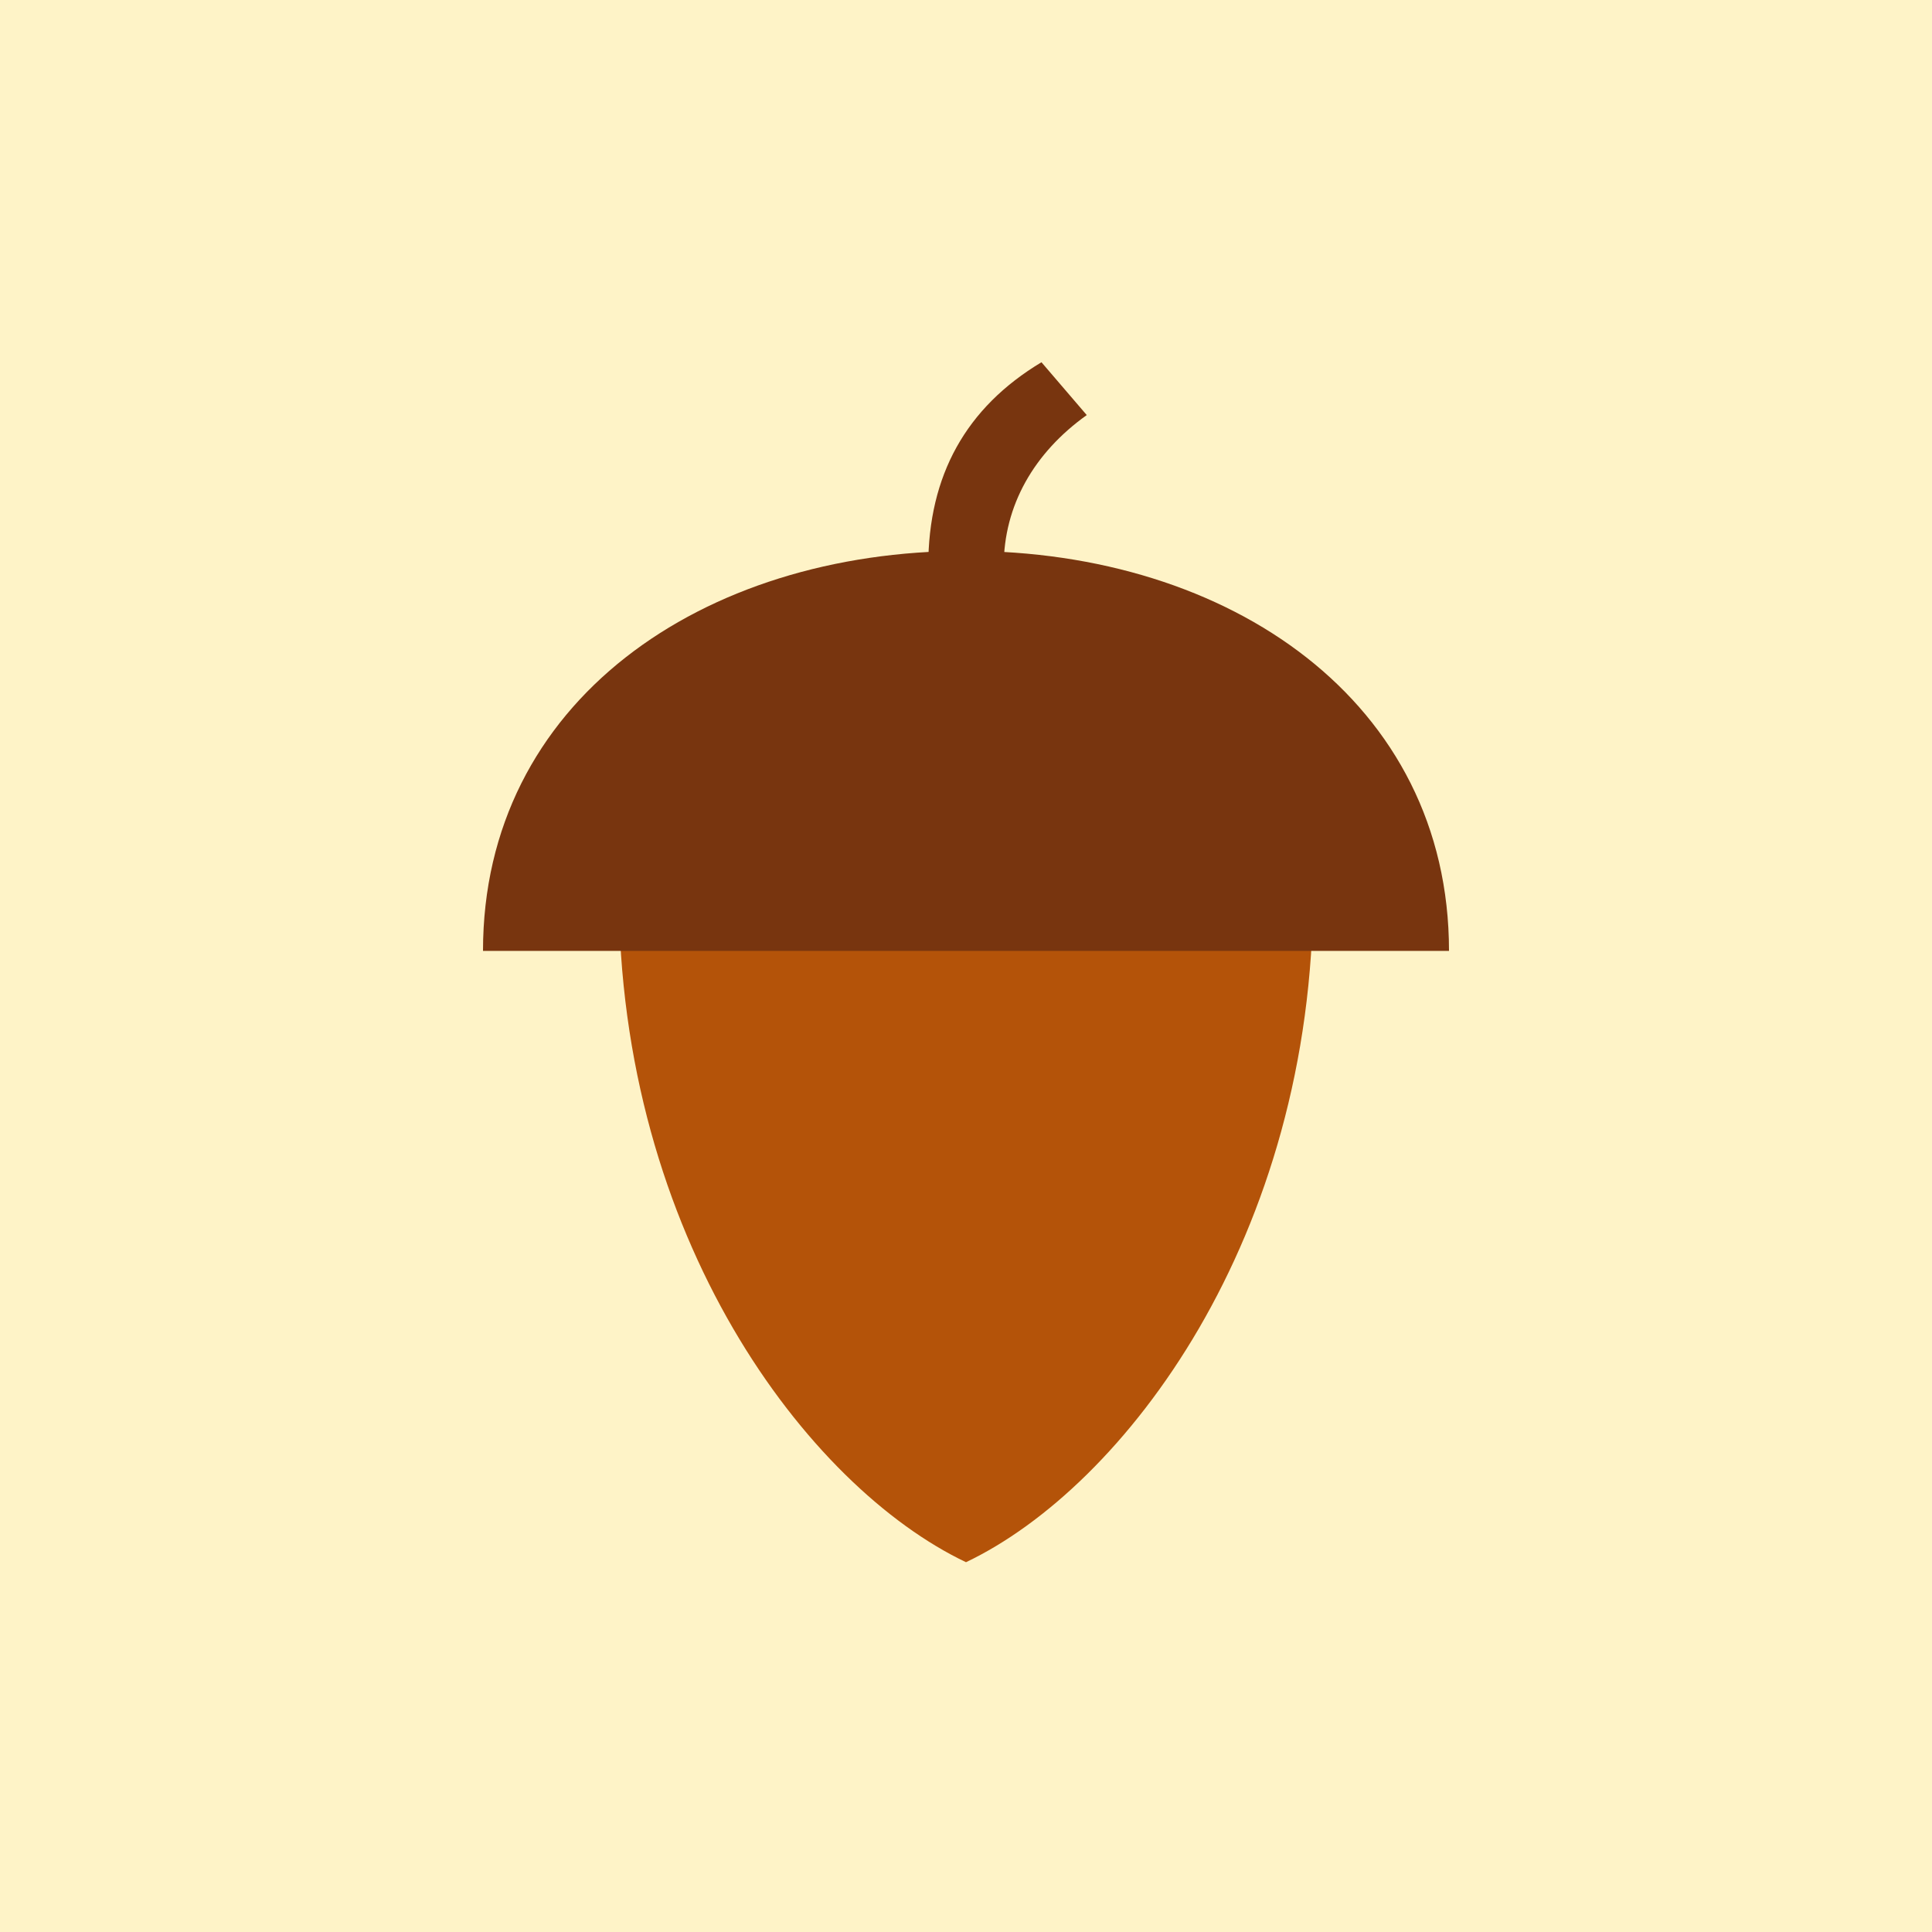
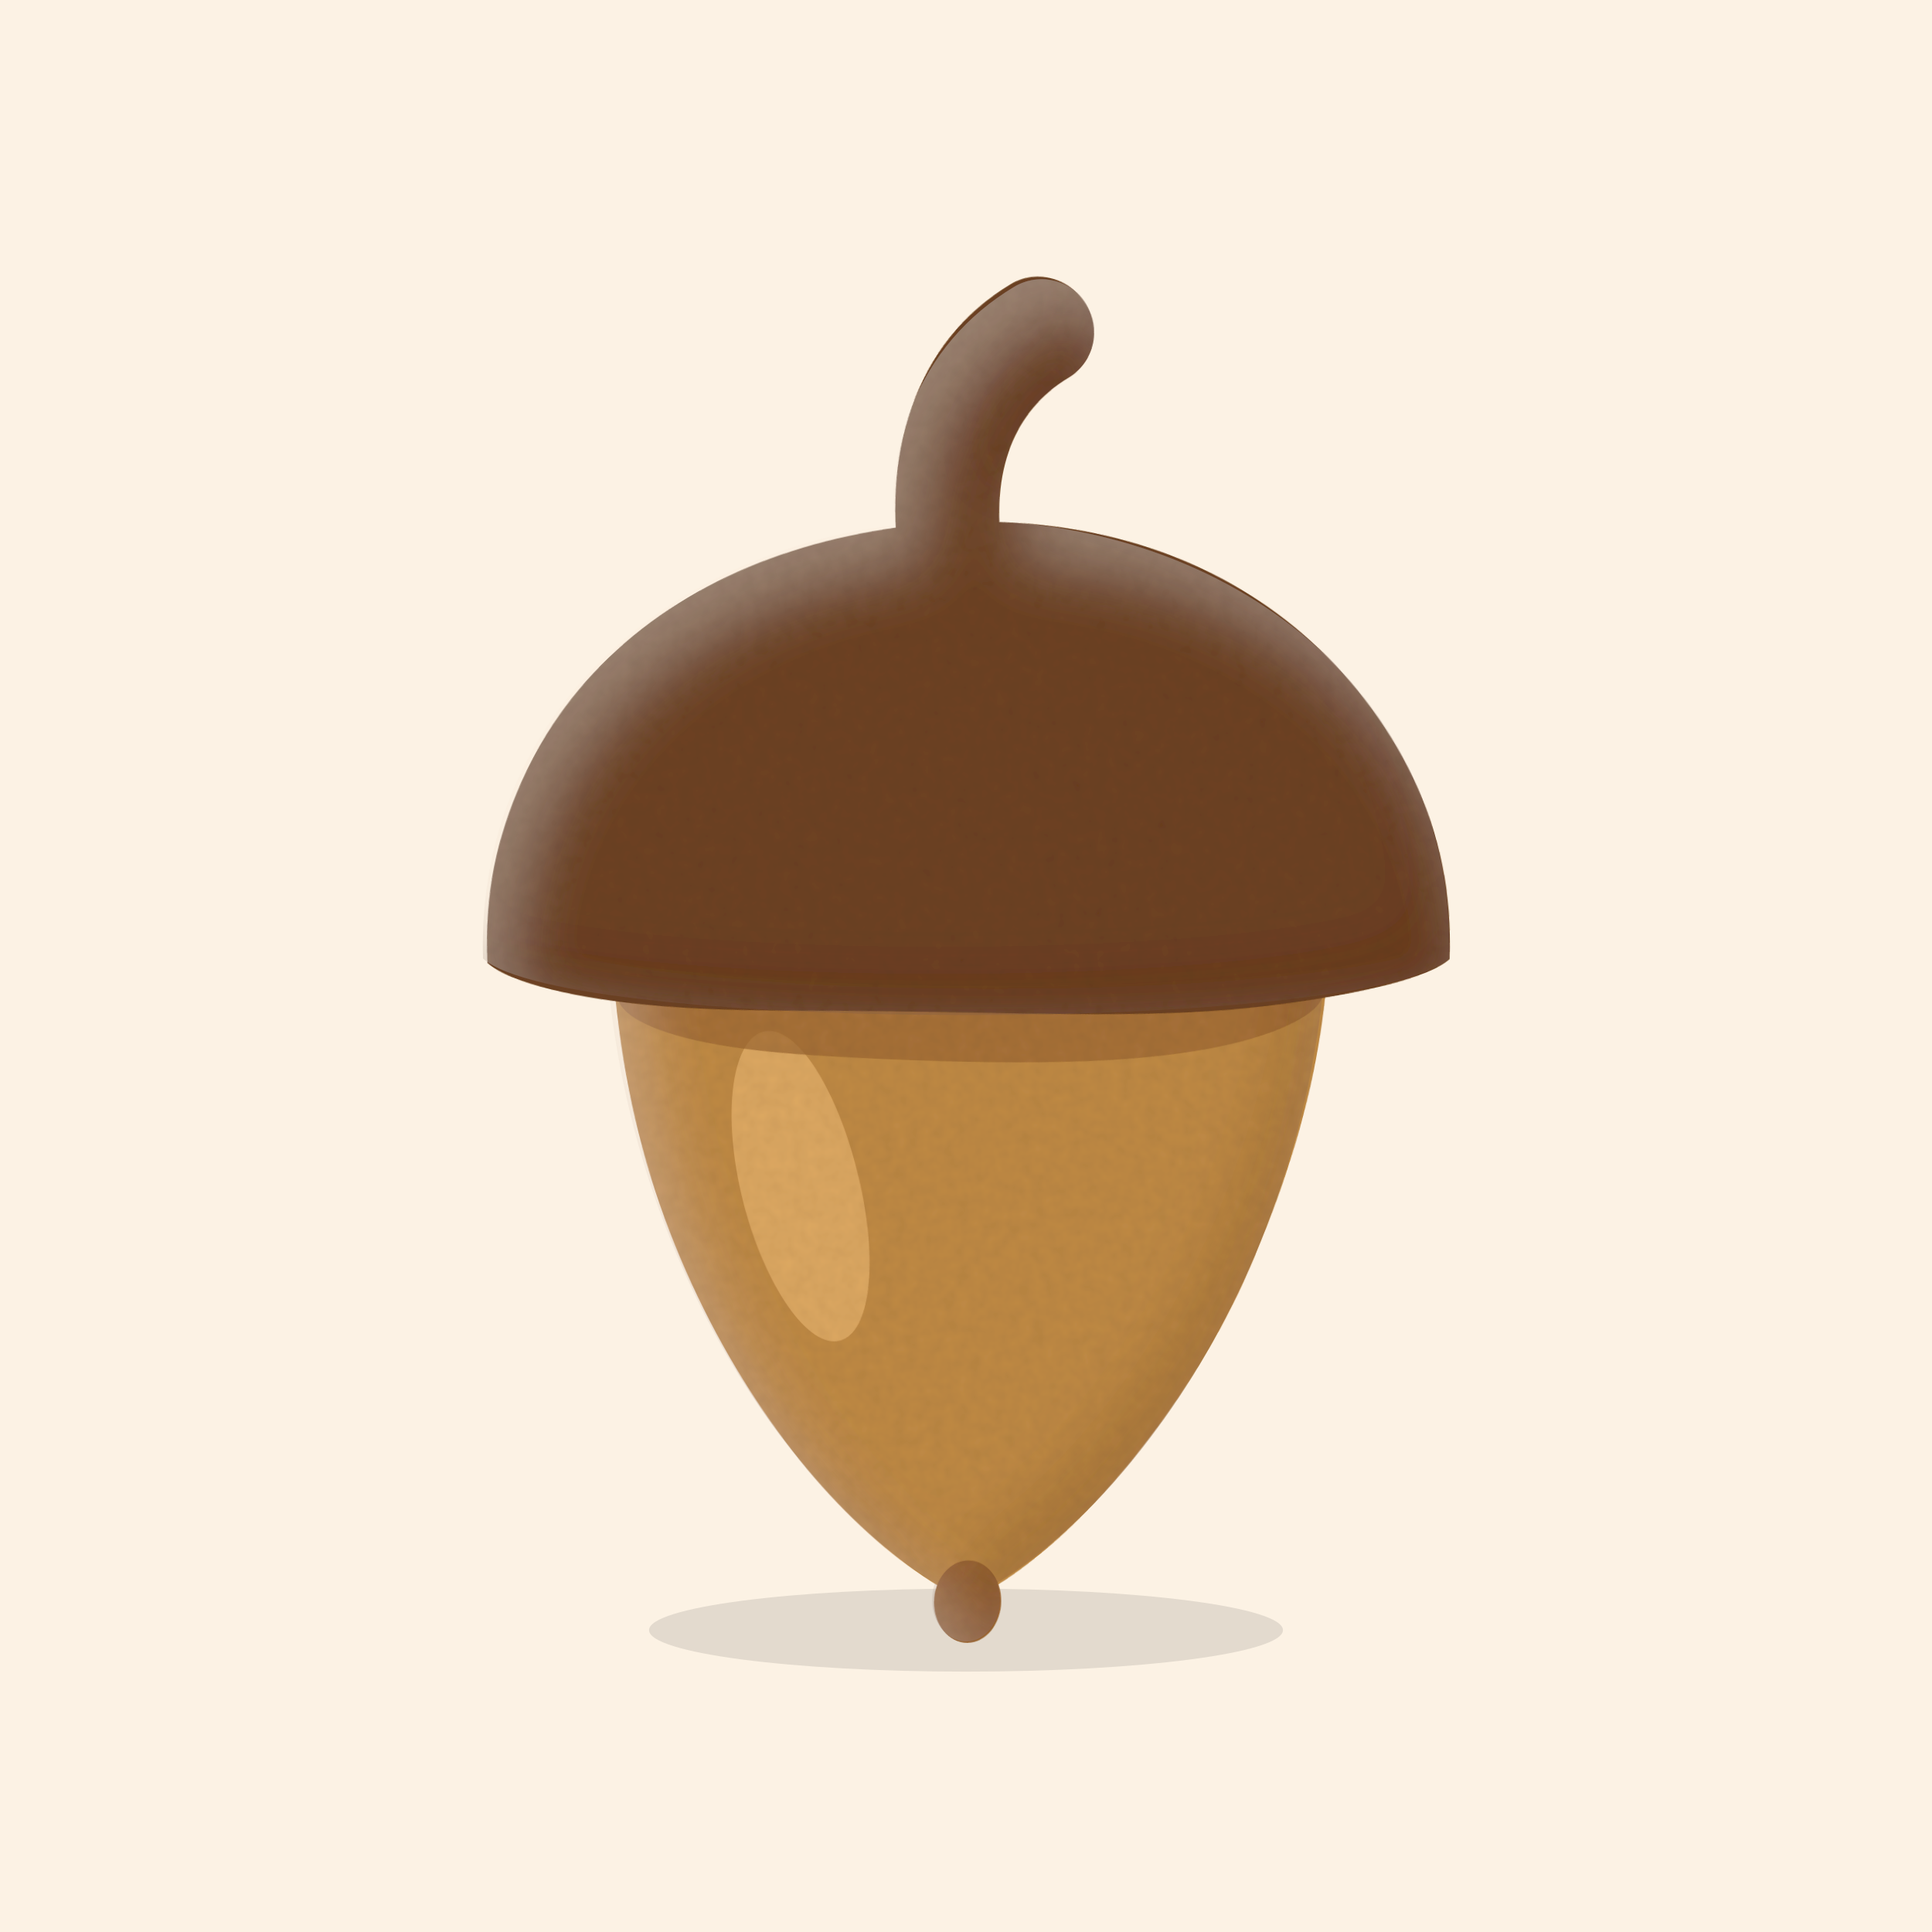
<svg xmlns="http://www.w3.org/2000/svg" viewBox="0 0 512 512">
-   <rect width="512" height="512" fill="#fef3c7" />
-   <path d="M164 236c0 92 50 158 92 178 42-20 92-86 92-178z" fill="#b45309" />
-   <path d="M128 252c0-66 58-106 128-106s128 40 128 106z" fill="#78350f" />
-   <path d="M246 150c0-24 10-42 30-54l12 14c-14 10-22 24-22 40z" fill="#78350f" />
+   <defs>
+     <filter id="clay" x="-15%" y="-15%" width="130%" height="130%">
+       <feTurbulence type="fractalNoise" baseFrequency="0.009" numOctaves="1" seed="4" result="lumps" />
+       <feDisplacementMap in="SourceGraphic" in2="lumps" scale="7" result="shape" />
+       <feGaussianBlur in="SourceAlpha" stdDeviation="8" result="blur" />
+       <feOffset in="blur" dx="-7" dy="-9.1" result="towardsLight" />
+       <feComposite in="SourceAlpha" in2="towardsLight" operator="out" result="darkRim" />
+       <feFlood flood-color="#5A2A0C" flood-opacity="0.3" />
+       <feComposite in2="darkRim" operator="in" result="innerShade" />
+       <feOffset in="blur" dx="7" dy="9.1" result="awayFromLight" />
+       <feComposite in="SourceAlpha" in2="awayFromLight" operator="out" result="lightRim" />
+       <feFlood flood-color="#FFF4E0" flood-opacity="0.22" />
+       <feComposite in2="lightRim" operator="in" result="innerLight" />
+       <feTurbulence type="fractalNoise" baseFrequency="0.3" numOctaves="2" seed="9" result="grain" />
+       <feColorMatrix in="grain" type="matrix" values="0 0 0 0 0  0 0 0 0 0  0 0 0 0 0  0 0 0 0.14 0" result="grainAlpha" />
+       <feComposite in="grainAlpha" in2="shape" operator="in" result="grainInShape" />
+       <feMerge>
+         <feMergeNode in="shape" />
+         <feMergeNode in="innerShade" />
+         <feMergeNode in="innerLight" />
+         <feMergeNode in="grainInShape" />
+       </feMerge>
+     </filter>
+   </defs>
+   <rect width="512" height="512" fill="#fcf2e4" />
+   <ellipse cx="256" cy="432" rx="84" ry="11" fill="#000" opacity="0.1" />
+   <g filter="url(#clay)">
+     <path d="M160 236 C160 332 214 404 256 424 C298 404 352 332 352 236 Z" fill="#C08A45" />
+     <ellipse cx="256" cy="424" rx="9" ry="11" fill="#9C6630" />
+     <ellipse cx="212" cy="314" rx="16" ry="42" transform="rotate(-14 212 314)" fill="#DDA862" />
+     <ellipse cx="256" cy="262" rx="94" ry="20" fill="#9C6630" opacity="0.7" />
+   </g>
+   <g filter="url(#clay)">
+     <path d="M252 150 C247 122 256 100 276 88" fill="none" stroke="#6E4320" stroke-width="28" stroke-linecap="round" />
+     <path d="M128 254 C126 184 186 138 256 138 C326 138 386 184 384 254 C362 274 150 274 128 254 Z" fill="#6E4320" />
+   </g>
</svg>
